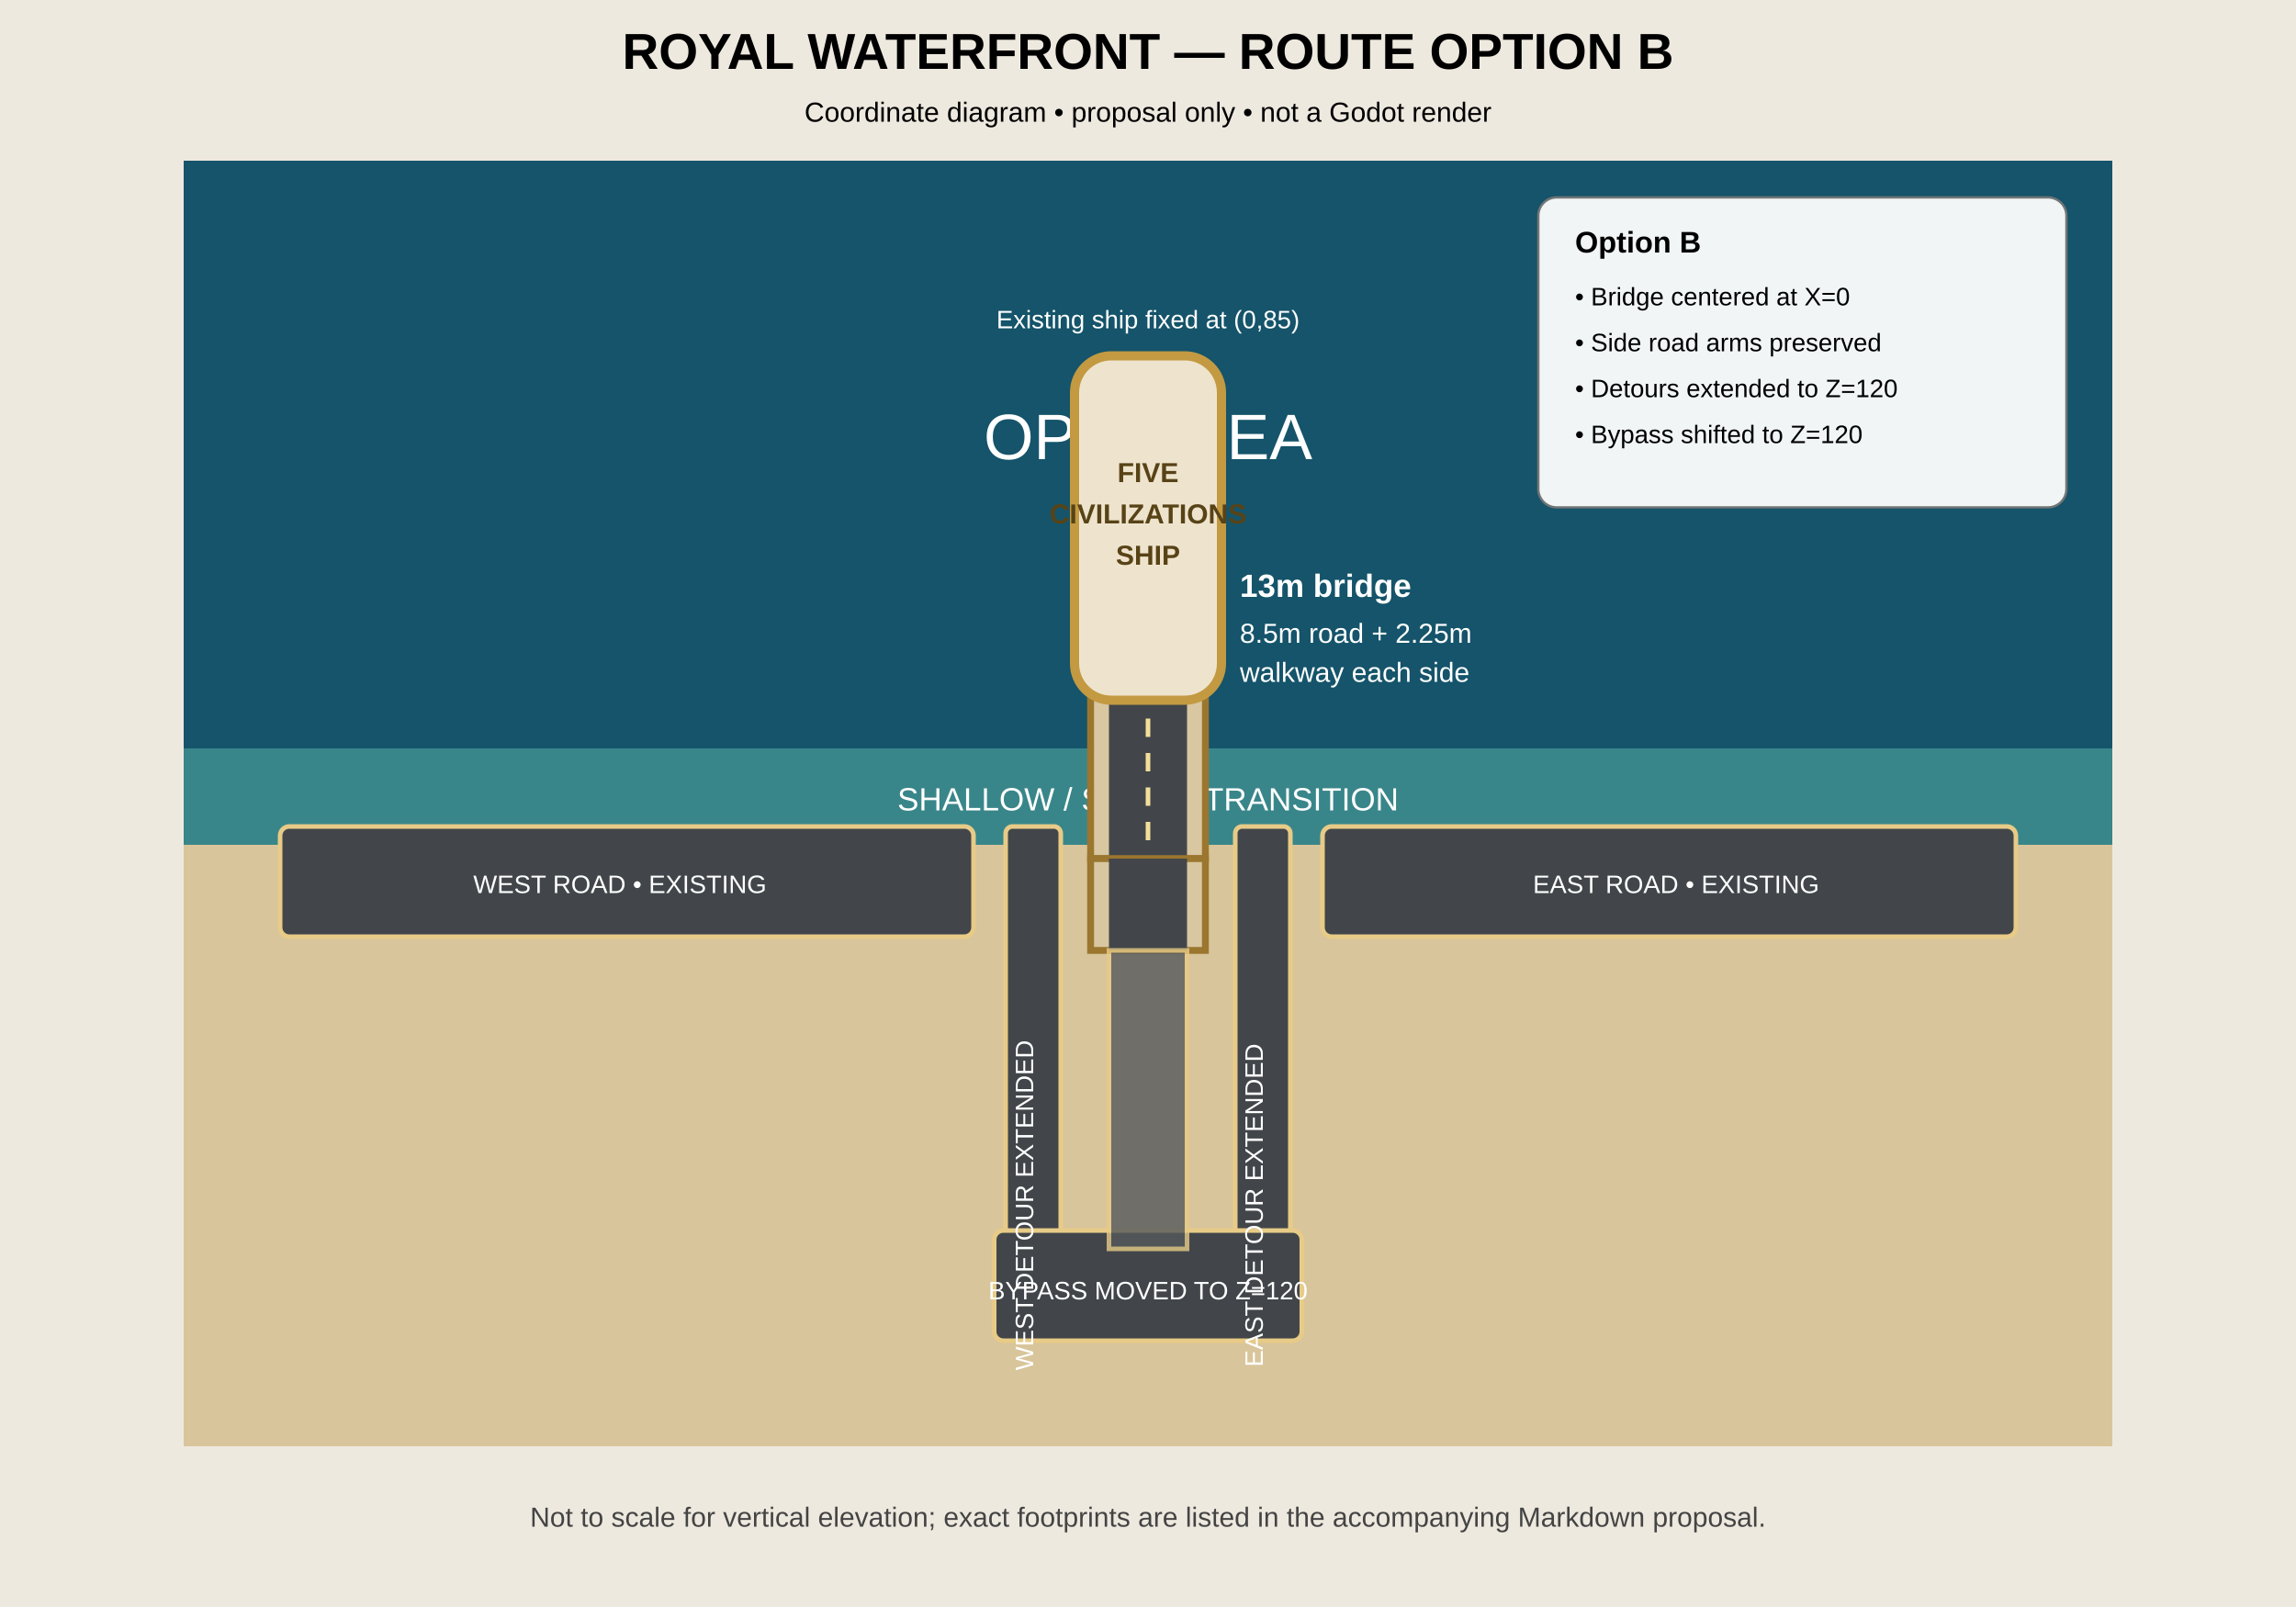
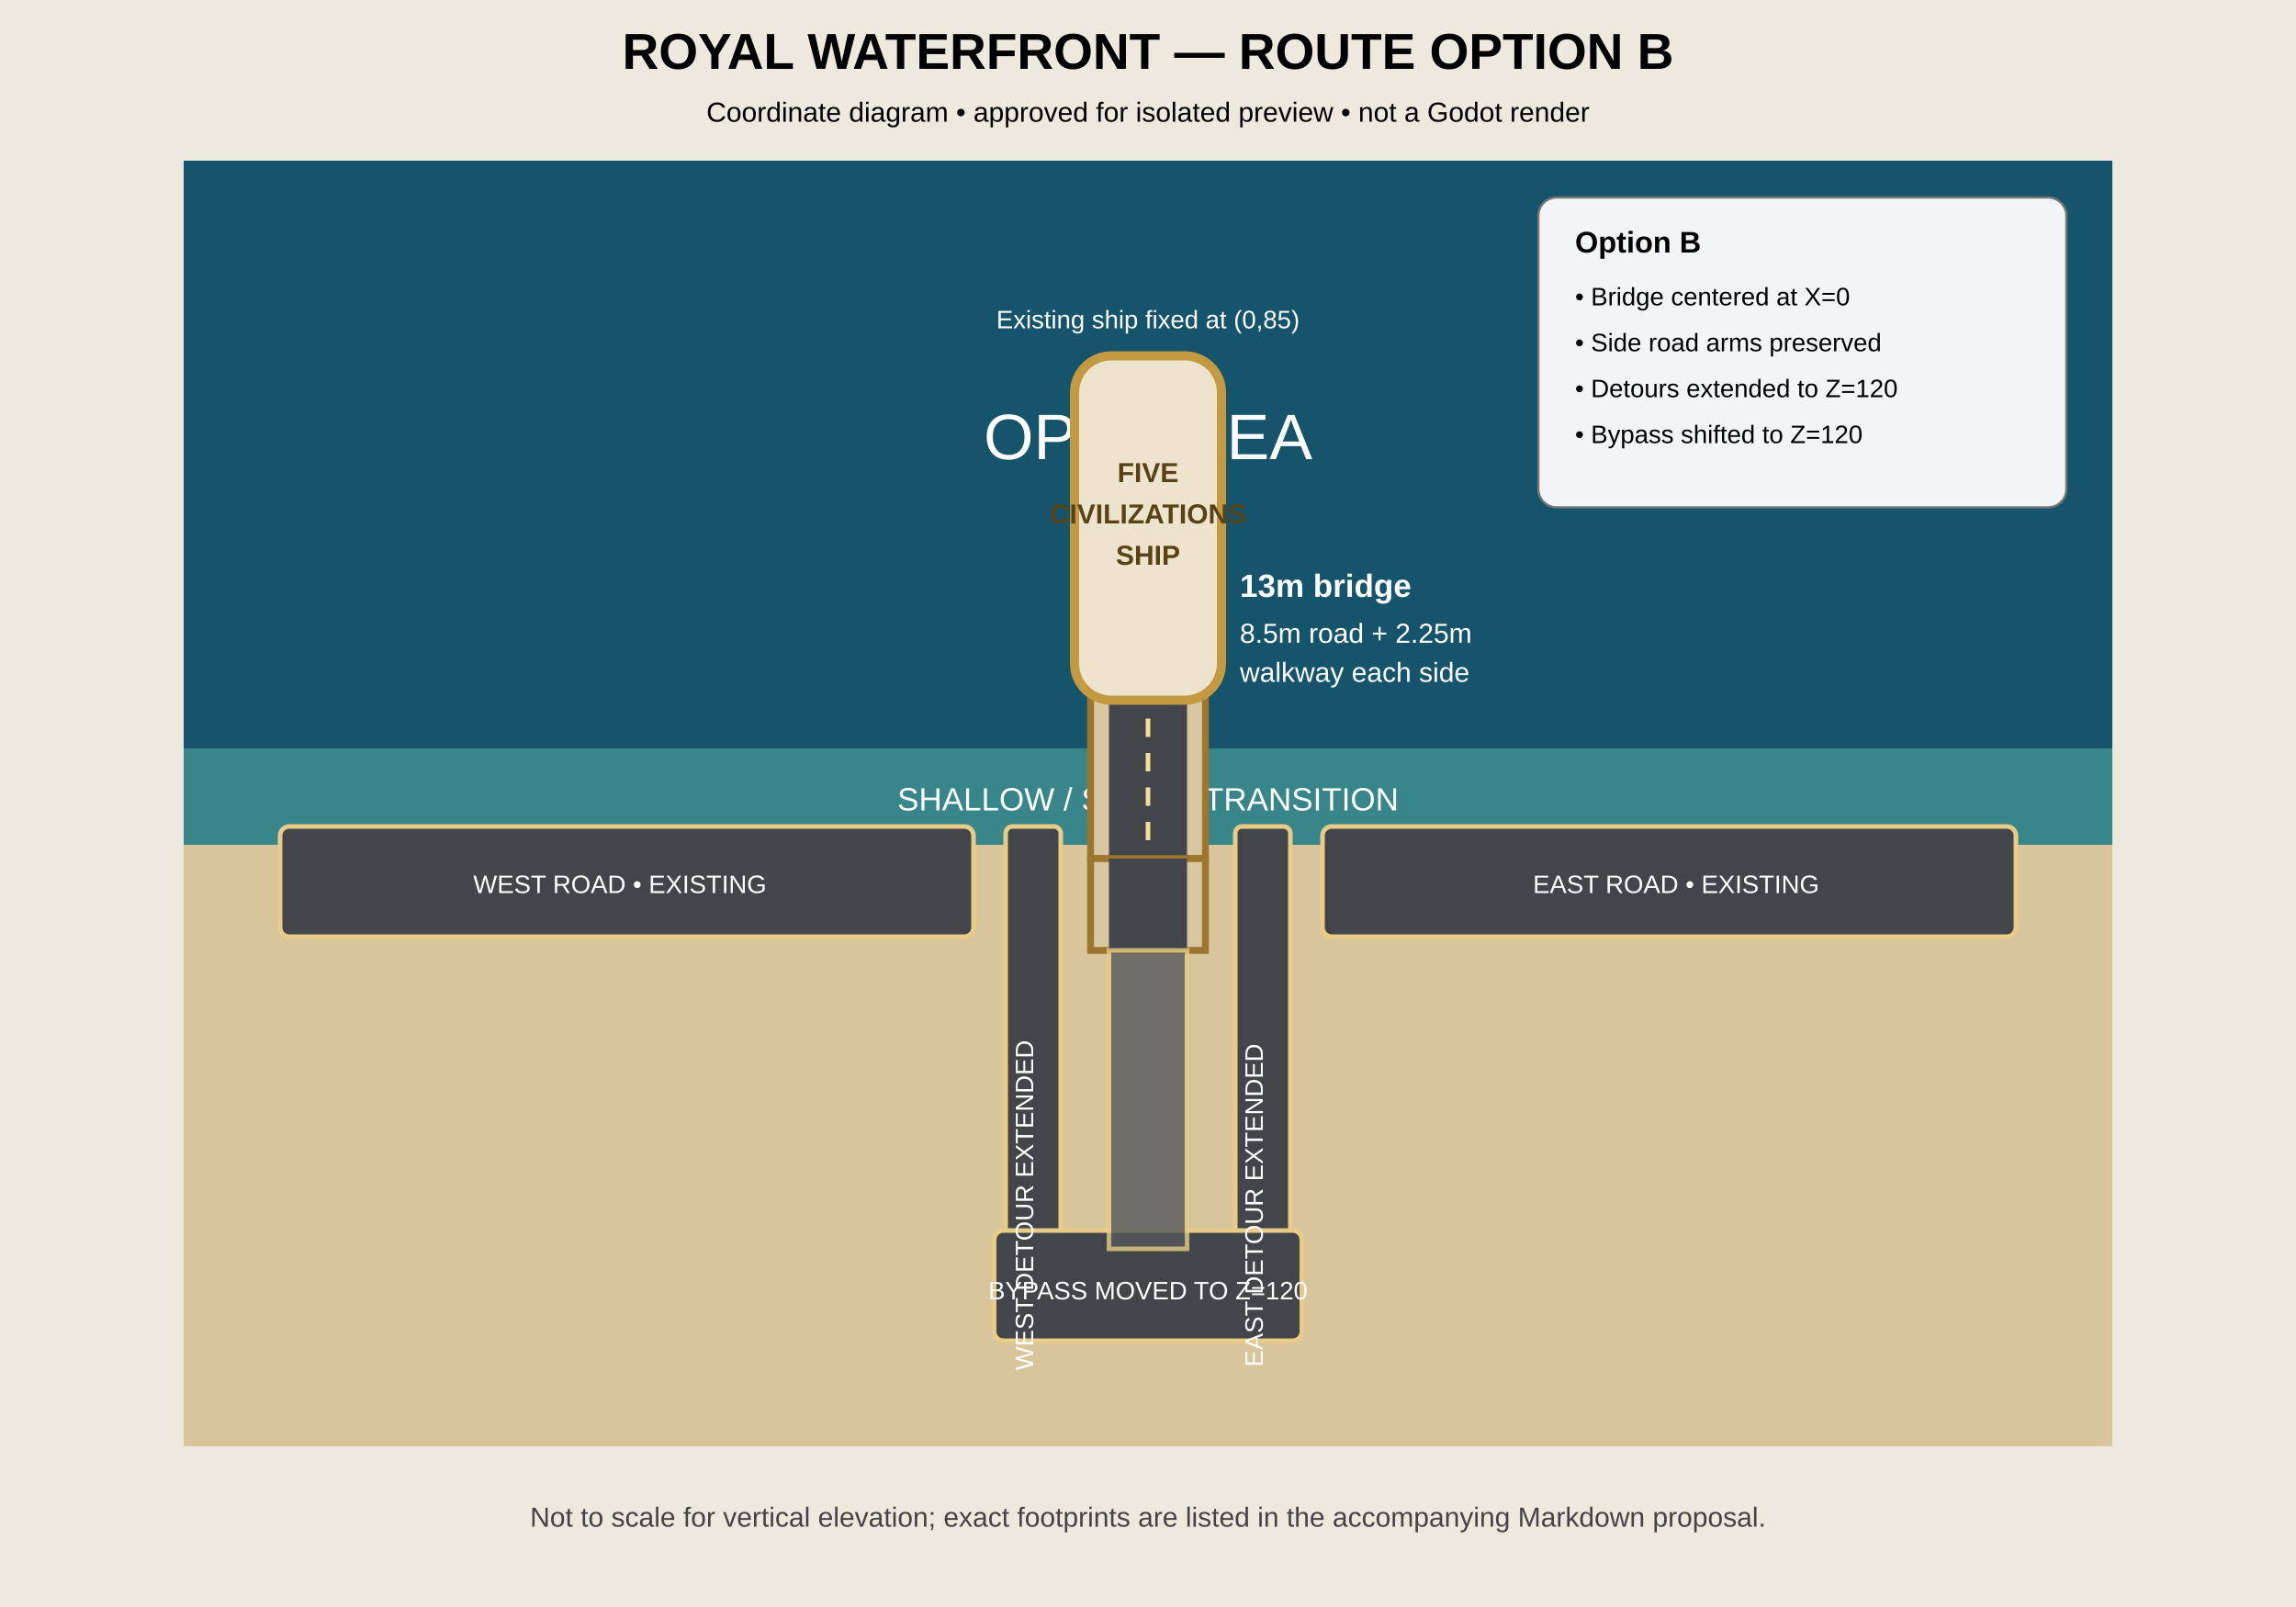
<svg xmlns="http://www.w3.org/2000/svg" width="1000" height="700" viewBox="0 0 1000 700">
  <rect width="1000" height="700" fill="#eee9df" />
  <text x="500" y="30" text-anchor="middle" font-family="Arial" font-size="22" font-weight="bold">ROYAL WATERFRONT — ROUTE OPTION B</text>
-   <text x="500" y="53" text-anchor="middle" font-family="Arial" font-size="12">Coordinate diagram • proposal only • not a Godot render</text>
+   <text x="500" y="53" text-anchor="middle" font-family="Arial" font-size="12">Coordinate diagram • approved for isolated preview • not a Godot render</text>
  <rect x="80" y="70" width="840" height="560" fill="#d9c59b" />
  <rect x="80" y="70" width="840" height="280" fill="#15546a" />
  <rect x="80" y="326" width="840" height="42" fill="#39868a" />
  <text x="500" y="200" text-anchor="middle" font-family="Arial" font-size="28" fill="#fff">OPEN SEA</text>
  <text x="500" y="353" text-anchor="middle" font-family="Arial" font-size="14" fill="#fff">SHALLOW / SHORE TRANSITION</text>
  <rect x="475" y="238" width="50" height="136" fill="#d8c7a0" stroke="#9b762f" stroke-width="3" />
  <rect x="483" y="238" width="34" height="136" fill="#42464a" />
  <path d="M500 238V374" stroke="#f4df9a" stroke-width="2" stroke-dasharray="8 7" />
  <rect x="475" y="374" width="50" height="40" fill="#d8c7a0" stroke="#9b762f" stroke-width="3" />
  <rect x="483" y="374" width="34" height="40" fill="#42464a" />
  <text x="540" y="260" font-family="Arial" font-size="14" font-weight="bold" fill="#fff">13m bridge</text>
  <text x="540" y="280" font-family="Arial" font-size="12" fill="#fff">8.5m road + 2.25m</text>
  <text x="540" y="297" font-family="Arial" font-size="12" fill="#fff">walkway each side</text>
  <rect x="468" y="155" width="64" height="150" rx="16" fill="#eee4cd" stroke="#c39a42" stroke-width="4" />
  <text x="500" y="210" text-anchor="middle" font-family="Arial" font-size="12" font-weight="bold" fill="#584317">FIVE</text>
  <text x="500" y="228" text-anchor="middle" font-family="Arial" font-size="12" font-weight="bold" fill="#584317">CIVILIZATIONS</text>
  <text x="500" y="246" text-anchor="middle" font-family="Arial" font-size="12" font-weight="bold" fill="#584317">SHIP</text>
  <text x="500" y="143" text-anchor="middle" font-family="Arial" font-size="11" fill="#fff">Existing ship fixed at (0,85)</text>
  <g fill="#42464a" stroke="#e7cb87" stroke-width="2">
    <rect x="122" y="360" width="302" height="48" rx="4" />
    <rect x="576" y="360" width="302" height="48" rx="4" />
    <rect x="438" y="360" width="24" height="200" rx="3" />
    <rect x="538" y="360" width="24" height="200" rx="3" />
    <rect x="433" y="536" width="134" height="48" rx="4" />
    <rect x="483" y="414" width="34" height="130" fill="#55595b" opacity=".8" />
  </g>
  <g fill="#fff" font-family="Arial" font-size="11" text-anchor="middle">
    <text x="270" y="389">WEST ROAD • EXISTING</text>
    <text x="730" y="389">EAST ROAD • EXISTING</text>
    <text x="500" y="566">BYPASS MOVED TO Z=120</text>
    <text x="450" y="525" transform="rotate(-90 450 525)">WEST DETOUR EXTENDED</text>
    <text x="550" y="525" transform="rotate(-90 550 525)">EAST DETOUR EXTENDED</text>
  </g>
  <rect x="670" y="86" width="230" height="135" rx="8" fill="#fff" opacity=".94" stroke="#777" />
  <text x="686" y="110" font-family="Arial" font-size="13" font-weight="bold">Option B</text>
  <text x="686" y="133" font-family="Arial" font-size="11">• Bridge centered at X=0</text>
  <text x="686" y="153" font-family="Arial" font-size="11">• Side road arms preserved</text>
  <text x="686" y="173" font-family="Arial" font-size="11">• Detours extended to Z=120</text>
  <text x="686" y="193" font-family="Arial" font-size="11">• Bypass shifted to Z=120</text>
  <text x="500" y="665" text-anchor="middle" font-family="Arial" font-size="12" fill="#444">Not to scale for vertical elevation; exact footprints are listed in the accompanying Markdown proposal.</text>
</svg>
